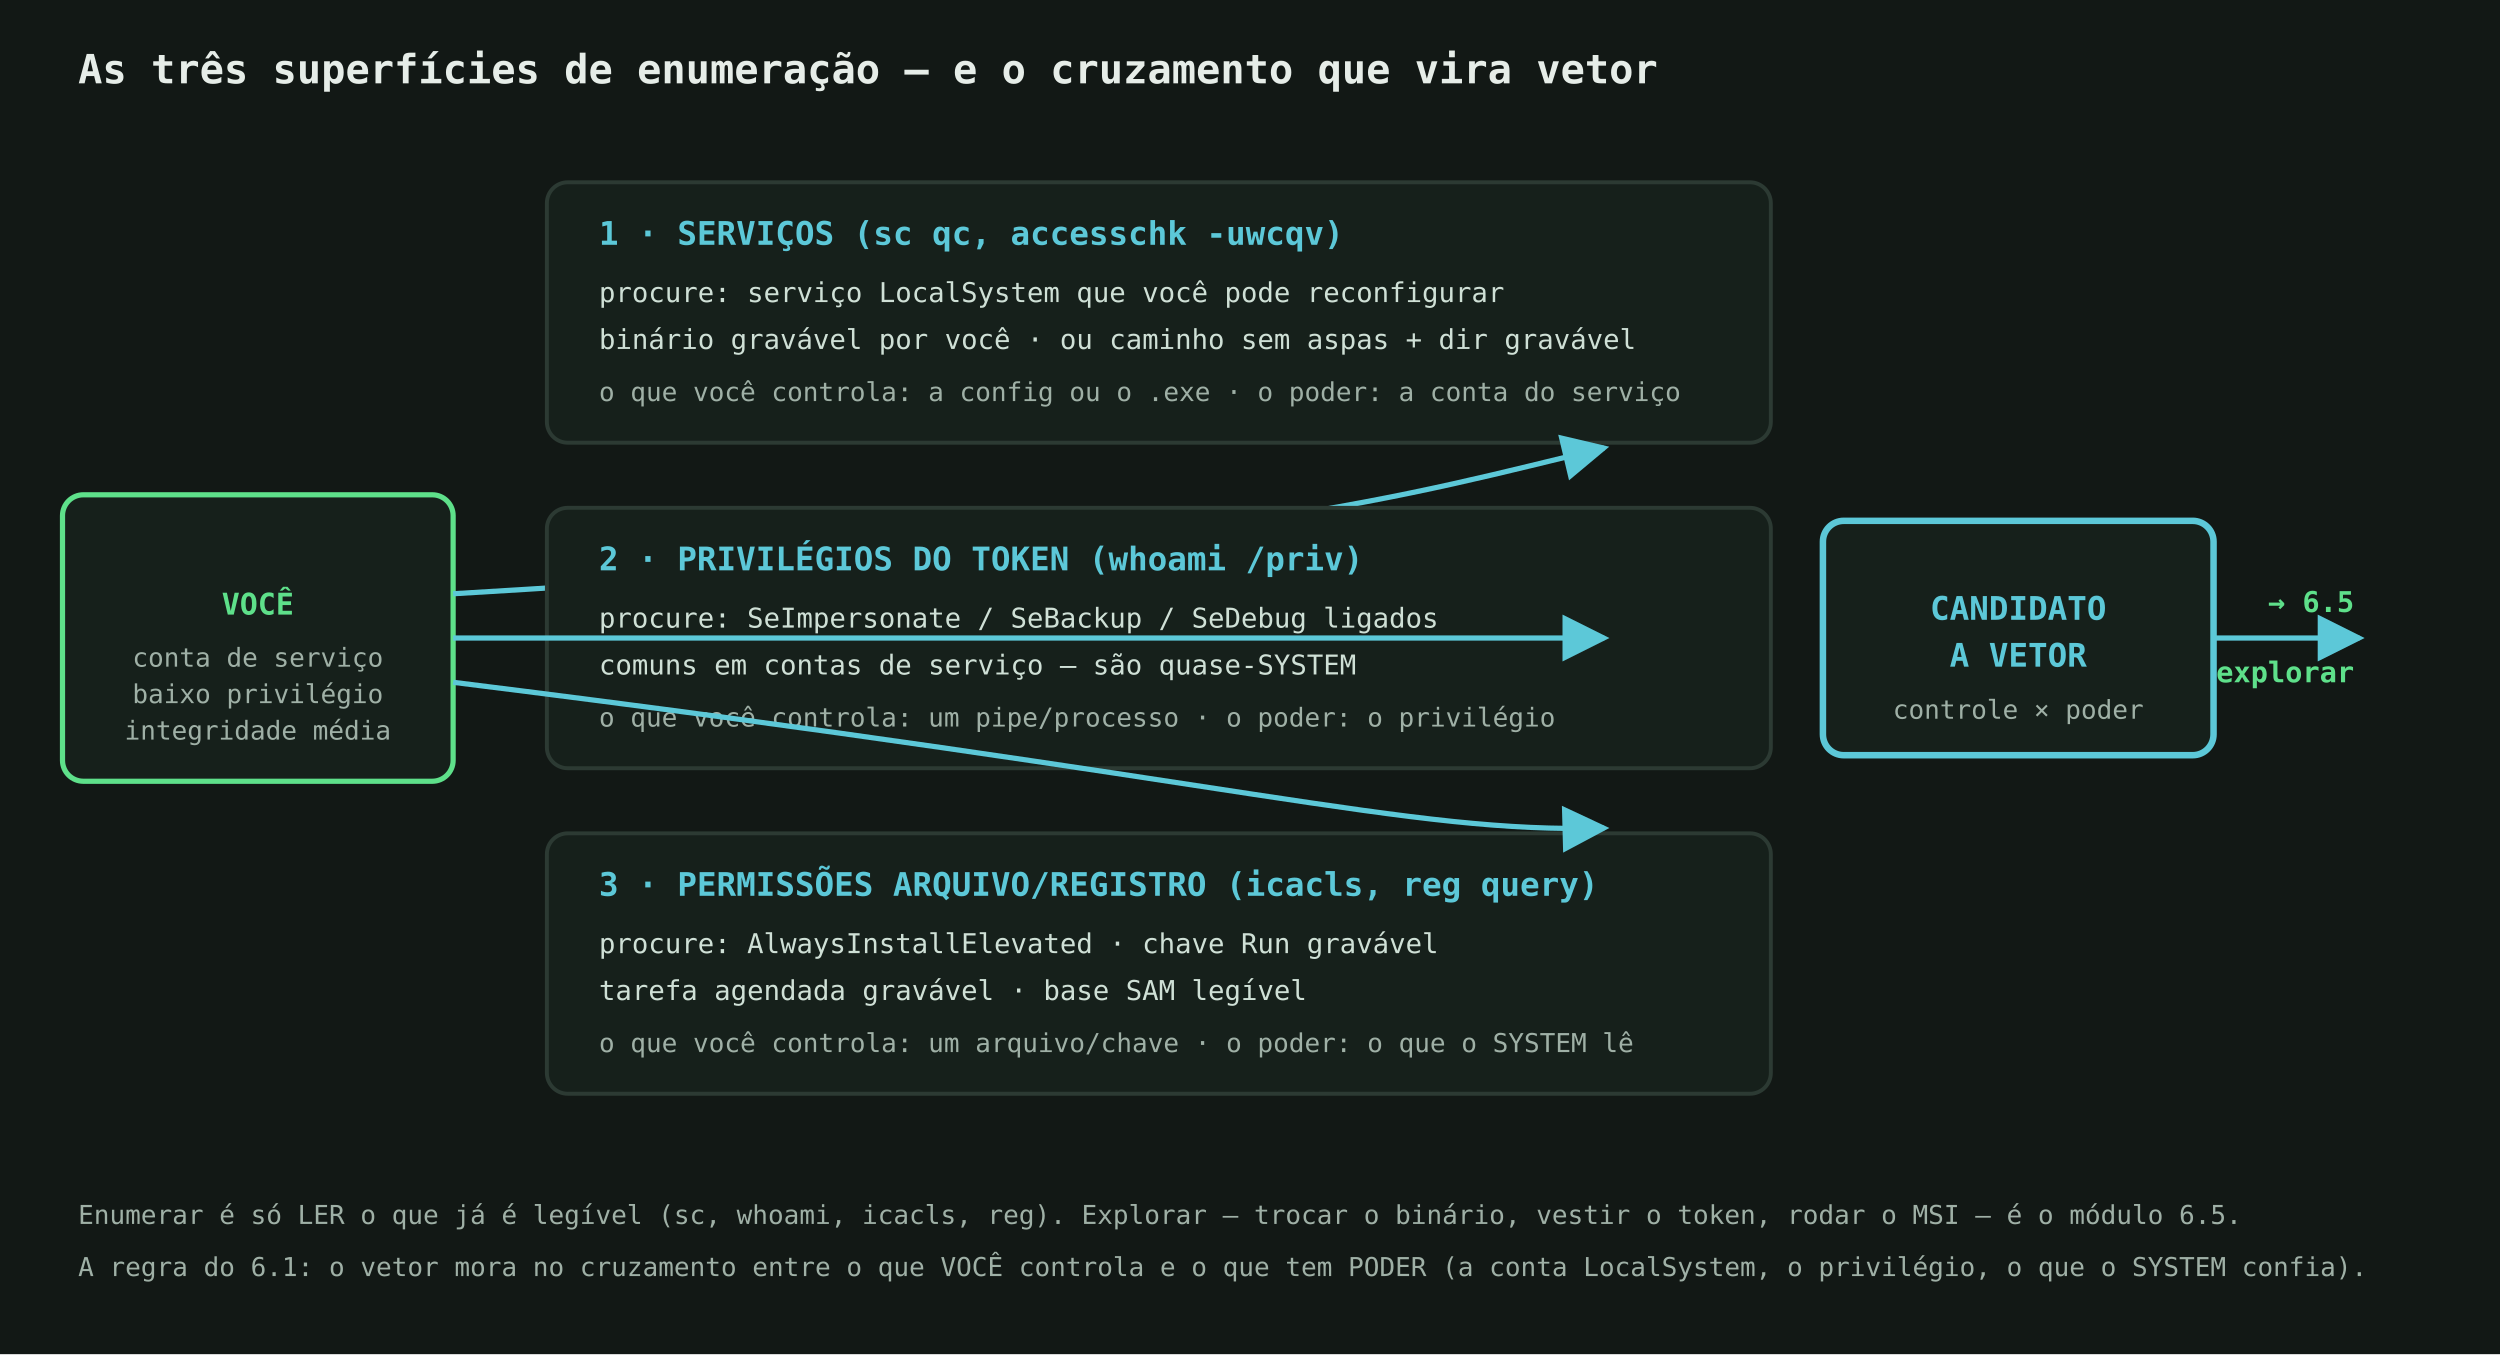
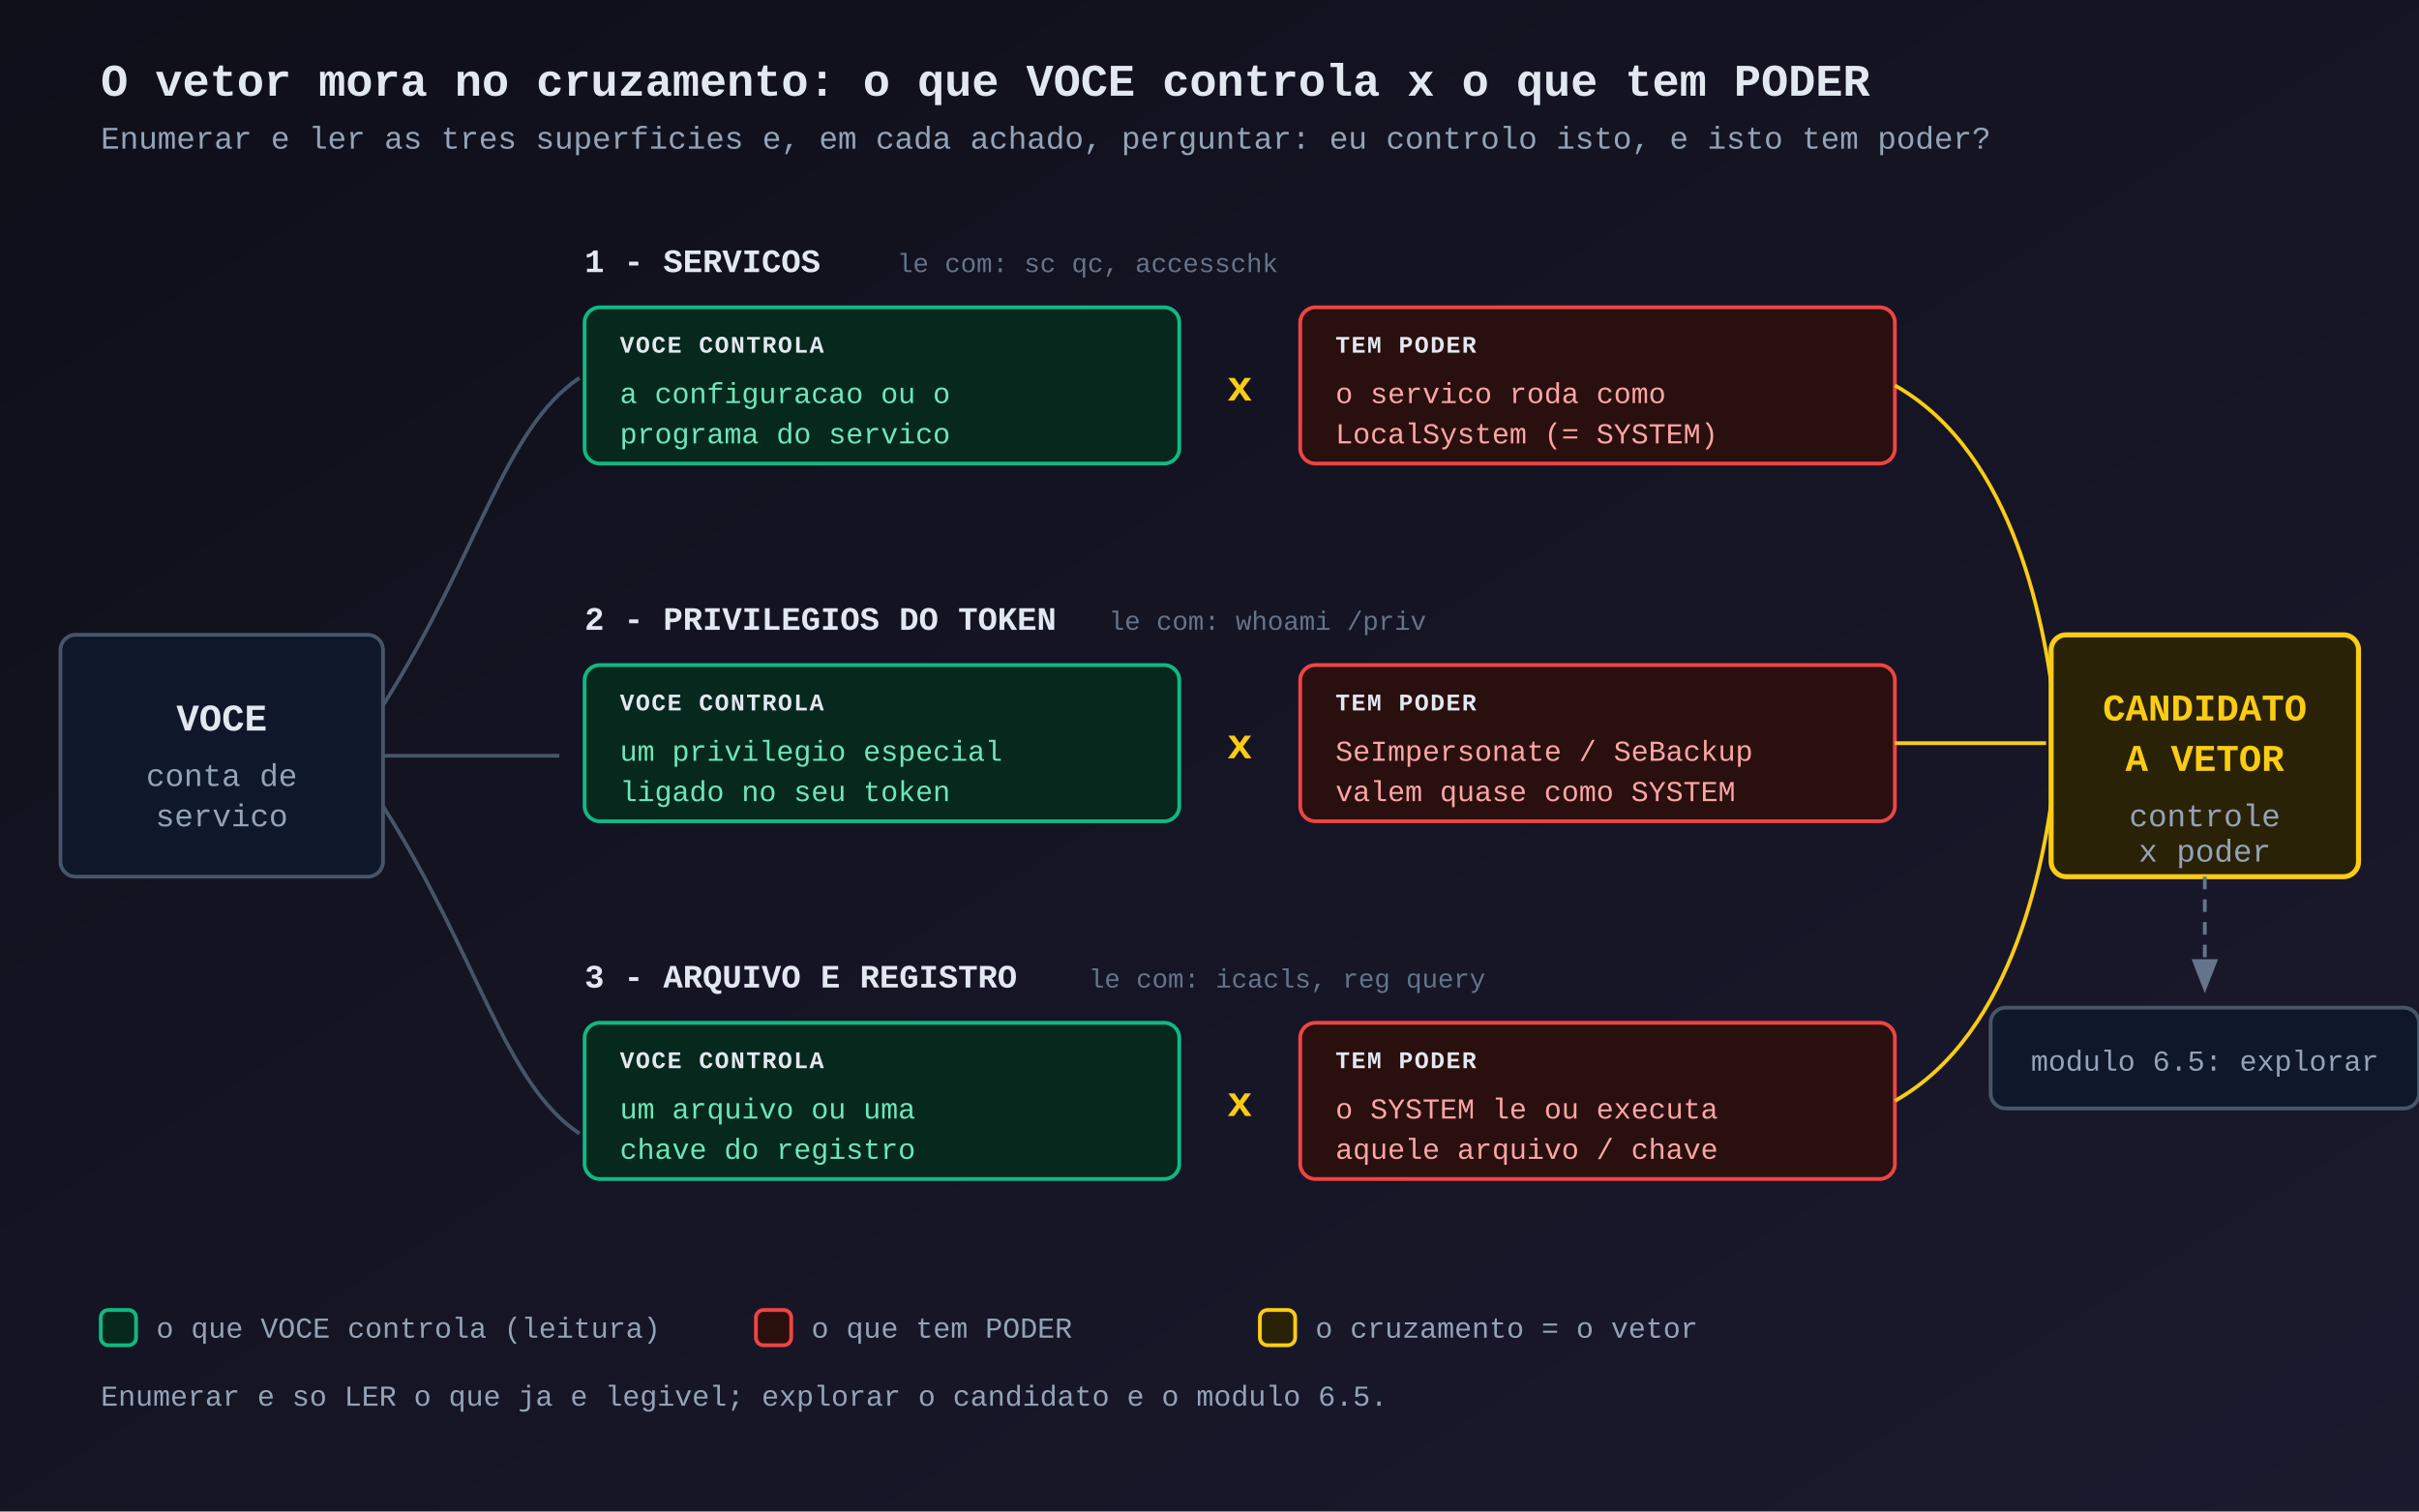
- <svg xmlns="http://www.w3.org/2000/svg" viewBox="0 0 960 520" role="img" aria-labelledby="t d">
+ <svg xmlns="http://www.w3.org/2000/svg" viewBox="0 0 960 600" width="960" height="600" role="img" aria-labelledby="t d">
  <style>
-     text { font-family: ui-monospace, "DejaVu Sans Mono", Menlo, Consolas, monospace; fill: #e6ede8; }
-     .t { font-size: 15.5px; font-weight: 700; }
-     .lane { font-size: 12.5px; font-weight: 700; fill: #5cc8d8; }
-     .item { font-size: 10.5px; fill: #cfe0d6; }
-     .sub { font-size: 10px; fill: #9fb0a6; }
-     .box { fill: #16201b; stroke: #2c3a33; stroke-width: 1.5; }
-     .you { fill: #16201b; stroke: #5ee08a; stroke-width: 2; }
-     .cross { fill: #16201b; stroke: #5cc8d8; stroke-width: 2.5; }
-     .you-t { font-size: 11.5px; font-weight: 700; fill: #5ee08a; }
-     .cross-t { font-size: 12.5px; font-weight: 700; fill: #5cc8d8; }
-     .flow { stroke: #5cc8d8; stroke-width: 2; fill: none; marker-end: url(#ac); }
-     .exit { font-size: 11px; font-weight: 700; fill: #5ee08a; }
+     text { font-family: 'SF Mono','Fira Code','Cascadia Code','Courier New',monospace; fill: #e2e8f0; }
+     .title { font-size: 18px; font-weight: 700; }
+     .sub { font-size: 12.5px; fill: #94a3b8; }
+     .lane { font-size: 13px; font-weight: 700; }
+     .cmd { font-size: 10.5px; fill: #64748b; }
+     .ctl { font-size: 11.5px; fill: #6ee7b7; }
+     .pow { font-size: 11.5px; fill: #fca5a5; }
+     .tag { font-size: 9.5px; font-weight: 700; letter-spacing: 0.06em; }
+     .you { font-size: 15px; font-weight: 700; }
+     .cand { font-size: 15px; font-weight: 700; fill: #facc15; }
+     .next { font-size: 11.5px; fill: #94a3b8; }
+     .leg { font-size: 11.5px; fill: #94a3b8; }
+     .x { font-size: 17px; font-weight: 700; fill: #facc15; }
  </style>
  <defs>
-     <marker id="ac" markerWidth="10" markerHeight="10" refX="8" refY="4.5" orient="auto">
-       <path d="M0,0 L9,4.5 L0,9 z" fill="#5cc8d8" />
+     <linearGradient id="bg-grad" x1="0%" y1="0%" x2="100%" y2="100%">
+       <stop offset="0%" stop-color="#0f0f1a" />
+       <stop offset="100%" stop-color="#1a1a2e" />
+     </linearGradient>
+     <marker id="arrow-gray" markerWidth="9" markerHeight="7" refX="7.5" refY="3.5" orient="auto">
+       <polygon points="0 0, 9 3.5, 0 7" fill="#64748b" />
+     </marker>
+     <marker id="arrow-gold" markerWidth="9" markerHeight="7" refX="7.5" refY="3.5" orient="auto">
+       <polygon points="0 0, 9 3.5, 0 7" fill="#facc15" />
    </marker>
  </defs>
-   <rect width="960" height="520" fill="#121815" />
-   <text class="t" x="30" y="32">As três superfícies de enumeração — e o cruzamento que vira vetor</text>
-   <rect class="you" x="24" y="190" width="150" height="110" rx="8" />
-   <text class="you-t" x="99" y="236" text-anchor="middle">VOCÊ</text>
-   <text class="sub" x="99" y="256" text-anchor="middle">conta de serviço</text>
-   <text class="sub" x="99" y="270" text-anchor="middle">baixo privilégio</text>
-   <text class="sub" x="99" y="284" text-anchor="middle">integridade média</text>
-   <rect class="box" x="210" y="70" width="470" height="100" rx="8" />
-   <text class="lane" x="230" y="94">1 · SERVIÇOS  (sc qc, accesschk -uwcqv)</text>
-   <text class="item" x="230" y="116">procure: serviço LocalSystem que você pode reconfigurar</text>
-   <text class="item" x="230" y="134">binário gravável por você · ou caminho sem aspas + dir gravável</text>
-   <text class="sub" x="230" y="154">o que você controla: a config ou o .exe · o poder: a conta do serviço</text>
-   <path class="flow" d="M174,228 C 480,210 540,190 616,172" />
-   <rect class="box" x="210" y="195" width="470" height="100" rx="8" />
-   <text class="lane" x="230" y="219">2 · PRIVILÉGIOS DO TOKEN  (whoami /priv)</text>
-   <text class="item" x="230" y="241">procure: SeImpersonate / SeBackup / SeDebug ligados</text>
-   <text class="item" x="230" y="259">comuns em contas de serviço — são quase-SYSTEM</text>
-   <text class="sub" x="230" y="279">o que você controla: um pipe/processo · o poder: o privilégio</text>
-   <path class="flow" d="M174,245 L616,245" />
-   <rect class="box" x="210" y="320" width="470" height="100" rx="8" />
-   <text class="lane" x="230" y="344">3 · PERMISSÕES ARQUIVO/REGISTRO  (icacls, reg query)</text>
-   <text class="item" x="230" y="366">procure: AlwaysInstallElevated · chave Run gravável</text>
-   <text class="item" x="230" y="384">tarefa agendada gravável · base SAM legível</text>
-   <text class="sub" x="230" y="404">o que você controla: um arquivo/chave · o poder: o que o SYSTEM lê</text>
-   <path class="flow" d="M174,262 C 480,300 540,320 616,318" />
-   <rect class="cross" x="700" y="200" width="150" height="90" rx="8" />
-   <text class="cross-t" x="775" y="238" text-anchor="middle">CANDIDATO</text>
-   <text class="cross-t" x="775" y="256" text-anchor="middle">A VETOR</text>
-   <text class="sub" x="775" y="276" text-anchor="middle">controle × poder</text>
-   <path class="flow" d="M850,245 L906,245" />
-   <text class="exit" x="904" y="235" text-anchor="end">→ 6.5</text>
-   <text class="exit" x="904" y="262" text-anchor="end">explorar</text>
-   <text class="sub" x="30" y="470">Enumerar é só LER o que já é legível (sc, whoami, icacls, reg). Explorar — trocar o binário, vestir o token, rodar o MSI — é o módulo 6.5.</text>
-   <text class="sub" x="30" y="490">A regra do 6.1: o vetor mora no cruzamento entre o que VOCÊ controla e o que tem PODER (a conta LocalSystem, o privilégio, o que o SYSTEM confia).</text>
+   <rect width="960" height="600" fill="url(#bg-grad)" />
+   <text class="title" x="40" y="38">O vetor mora no cruzamento: o que VOCE controla x o que tem PODER</text>
+   <text class="sub" x="40" y="59">Enumerar e ler as tres superficies e, em cada achado, perguntar: eu controlo isto, e isto tem poder?</text>
+   <rect x="24" y="252" width="128" height="96" rx="6" fill="#0f172a" stroke="#475569" stroke-width="1.5" />
+   <text class="you" x="88" y="290" text-anchor="middle">VOCE</text>
+   <text class="sub" x="88" y="312" text-anchor="middle">conta de</text>
+   <text class="sub" x="88" y="328" text-anchor="middle">servico</text>
+   <path d="M152,280 C190,220 200,170 230,150" stroke="#475569" stroke-width="1.5" fill="none" />
+   <path d="M152,300 L222,300" stroke="#475569" stroke-width="1.5" fill="none" />
+   <path d="M152,320 C190,380 200,430 230,450" stroke="#475569" stroke-width="1.5" fill="none" />
+   <text class="lane" x="232" y="108">1 - SERVICOS</text>
+   <text class="cmd" x="356" y="108">le com: sc qc, accesschk</text>
+   <rect x="232" y="122" width="236" height="62" rx="6" fill="#06281d" stroke="#10b981" stroke-width="1.5" />
+   <text class="tag" x="246" y="140" fill="#6ee7b7">VOCE CONTROLA</text>
+   <text class="ctl" x="246" y="160">a configuracao ou o</text>
+   <text class="ctl" x="246" y="176">programa do servico</text>
+   <text class="x" x="492" y="159" text-anchor="middle">x</text>
+   <rect x="516" y="122" width="236" height="62" rx="6" fill="#2a0f0f" stroke="#ef4444" stroke-width="1.5" />
+   <text class="tag" x="530" y="140" fill="#fca5a5">TEM PODER</text>
+   <text class="pow" x="530" y="160">o servico roda como</text>
+   <text class="pow" x="530" y="176">LocalSystem (= SYSTEM)</text>
+   <text class="lane" x="232" y="250">2 - PRIVILEGIOS DO TOKEN</text>
+   <text class="cmd" x="440" y="250">le com: whoami /priv</text>
+   <rect x="232" y="264" width="236" height="62" rx="6" fill="#06281d" stroke="#10b981" stroke-width="1.5" />
+   <text class="tag" x="246" y="282" fill="#6ee7b7">VOCE CONTROLA</text>
+   <text class="ctl" x="246" y="302">um privilegio especial</text>
+   <text class="ctl" x="246" y="318">ligado no seu token</text>
+   <text class="x" x="492" y="301" text-anchor="middle">x</text>
+   <rect x="516" y="264" width="236" height="62" rx="6" fill="#2a0f0f" stroke="#ef4444" stroke-width="1.5" />
+   <text class="tag" x="530" y="282" fill="#fca5a5">TEM PODER</text>
+   <text class="pow" x="530" y="302">SeImpersonate / SeBackup</text>
+   <text class="pow" x="530" y="318">valem quase como SYSTEM</text>
+   <text class="lane" x="232" y="392">3 - ARQUIVO E REGISTRO</text>
+   <text class="cmd" x="432" y="392">le com: icacls, reg query</text>
+   <rect x="232" y="406" width="236" height="62" rx="6" fill="#06281d" stroke="#10b981" stroke-width="1.5" />
+   <text class="tag" x="246" y="424" fill="#6ee7b7">VOCE CONTROLA</text>
+   <text class="ctl" x="246" y="444">um arquivo ou uma</text>
+   <text class="ctl" x="246" y="460">chave do registro</text>
+   <text class="x" x="492" y="443" text-anchor="middle">x</text>
+   <rect x="516" y="406" width="236" height="62" rx="6" fill="#2a0f0f" stroke="#ef4444" stroke-width="1.5" />
+   <text class="tag" x="530" y="424" fill="#fca5a5">TEM PODER</text>
+   <text class="pow" x="530" y="444">o SYSTEM le ou executa</text>
+   <text class="pow" x="530" y="460">aquele arquivo / chave</text>
+   <path d="M752,153 C 800,180 812,250 816,286" stroke="#facc15" stroke-width="1.5" fill="none" />
+   <path d="M752,295 L812,295" stroke="#facc15" stroke-width="1.5" fill="none" />
+   <path d="M752,437 C 800,410 812,340 816,304" stroke="#facc15" stroke-width="1.5" fill="none" />
+   <rect x="814" y="252" width="122" height="96" rx="6" fill="#2a2206" stroke="#facc15" stroke-width="2" />
+   <text class="cand" x="875" y="286" text-anchor="middle">CANDIDATO</text>
+   <text class="cand" x="875" y="306" text-anchor="middle">A VETOR</text>
+   <text class="sub" x="875" y="328" text-anchor="middle">controle</text>
+   <text class="sub" x="875" y="342" text-anchor="middle">x poder</text>
+   <path d="M875,348 L875,392" stroke="#64748b" stroke-width="1.5" stroke-dasharray="5 4" fill="none" marker-end="url(#arrow-gray)" />
+   <rect x="790" y="400" width="170" height="40" rx="6" fill="#0f172a" stroke="#475569" stroke-width="1.5" />
+   <text class="next" x="875" y="425" text-anchor="middle">modulo 6.5: explorar</text>
+   <rect x="40" y="520" width="14" height="14" rx="3" fill="#06281d" stroke="#10b981" stroke-width="1.5" />
+   <text class="leg" x="62" y="531">o que VOCE controla (leitura)</text>
+   <rect x="300" y="520" width="14" height="14" rx="3" fill="#2a0f0f" stroke="#ef4444" stroke-width="1.5" />
+   <text class="leg" x="322" y="531">o que tem PODER</text>
+   <rect x="500" y="520" width="14" height="14" rx="3" fill="#2a2206" stroke="#facc15" stroke-width="1.5" />
+   <text class="leg" x="522" y="531">o cruzamento = o vetor</text>
+   <text class="leg" x="40" y="558" fill="#64748b">Enumerar e so LER o que ja e legivel; explorar o candidato e o modulo 6.5.</text>
</svg>
